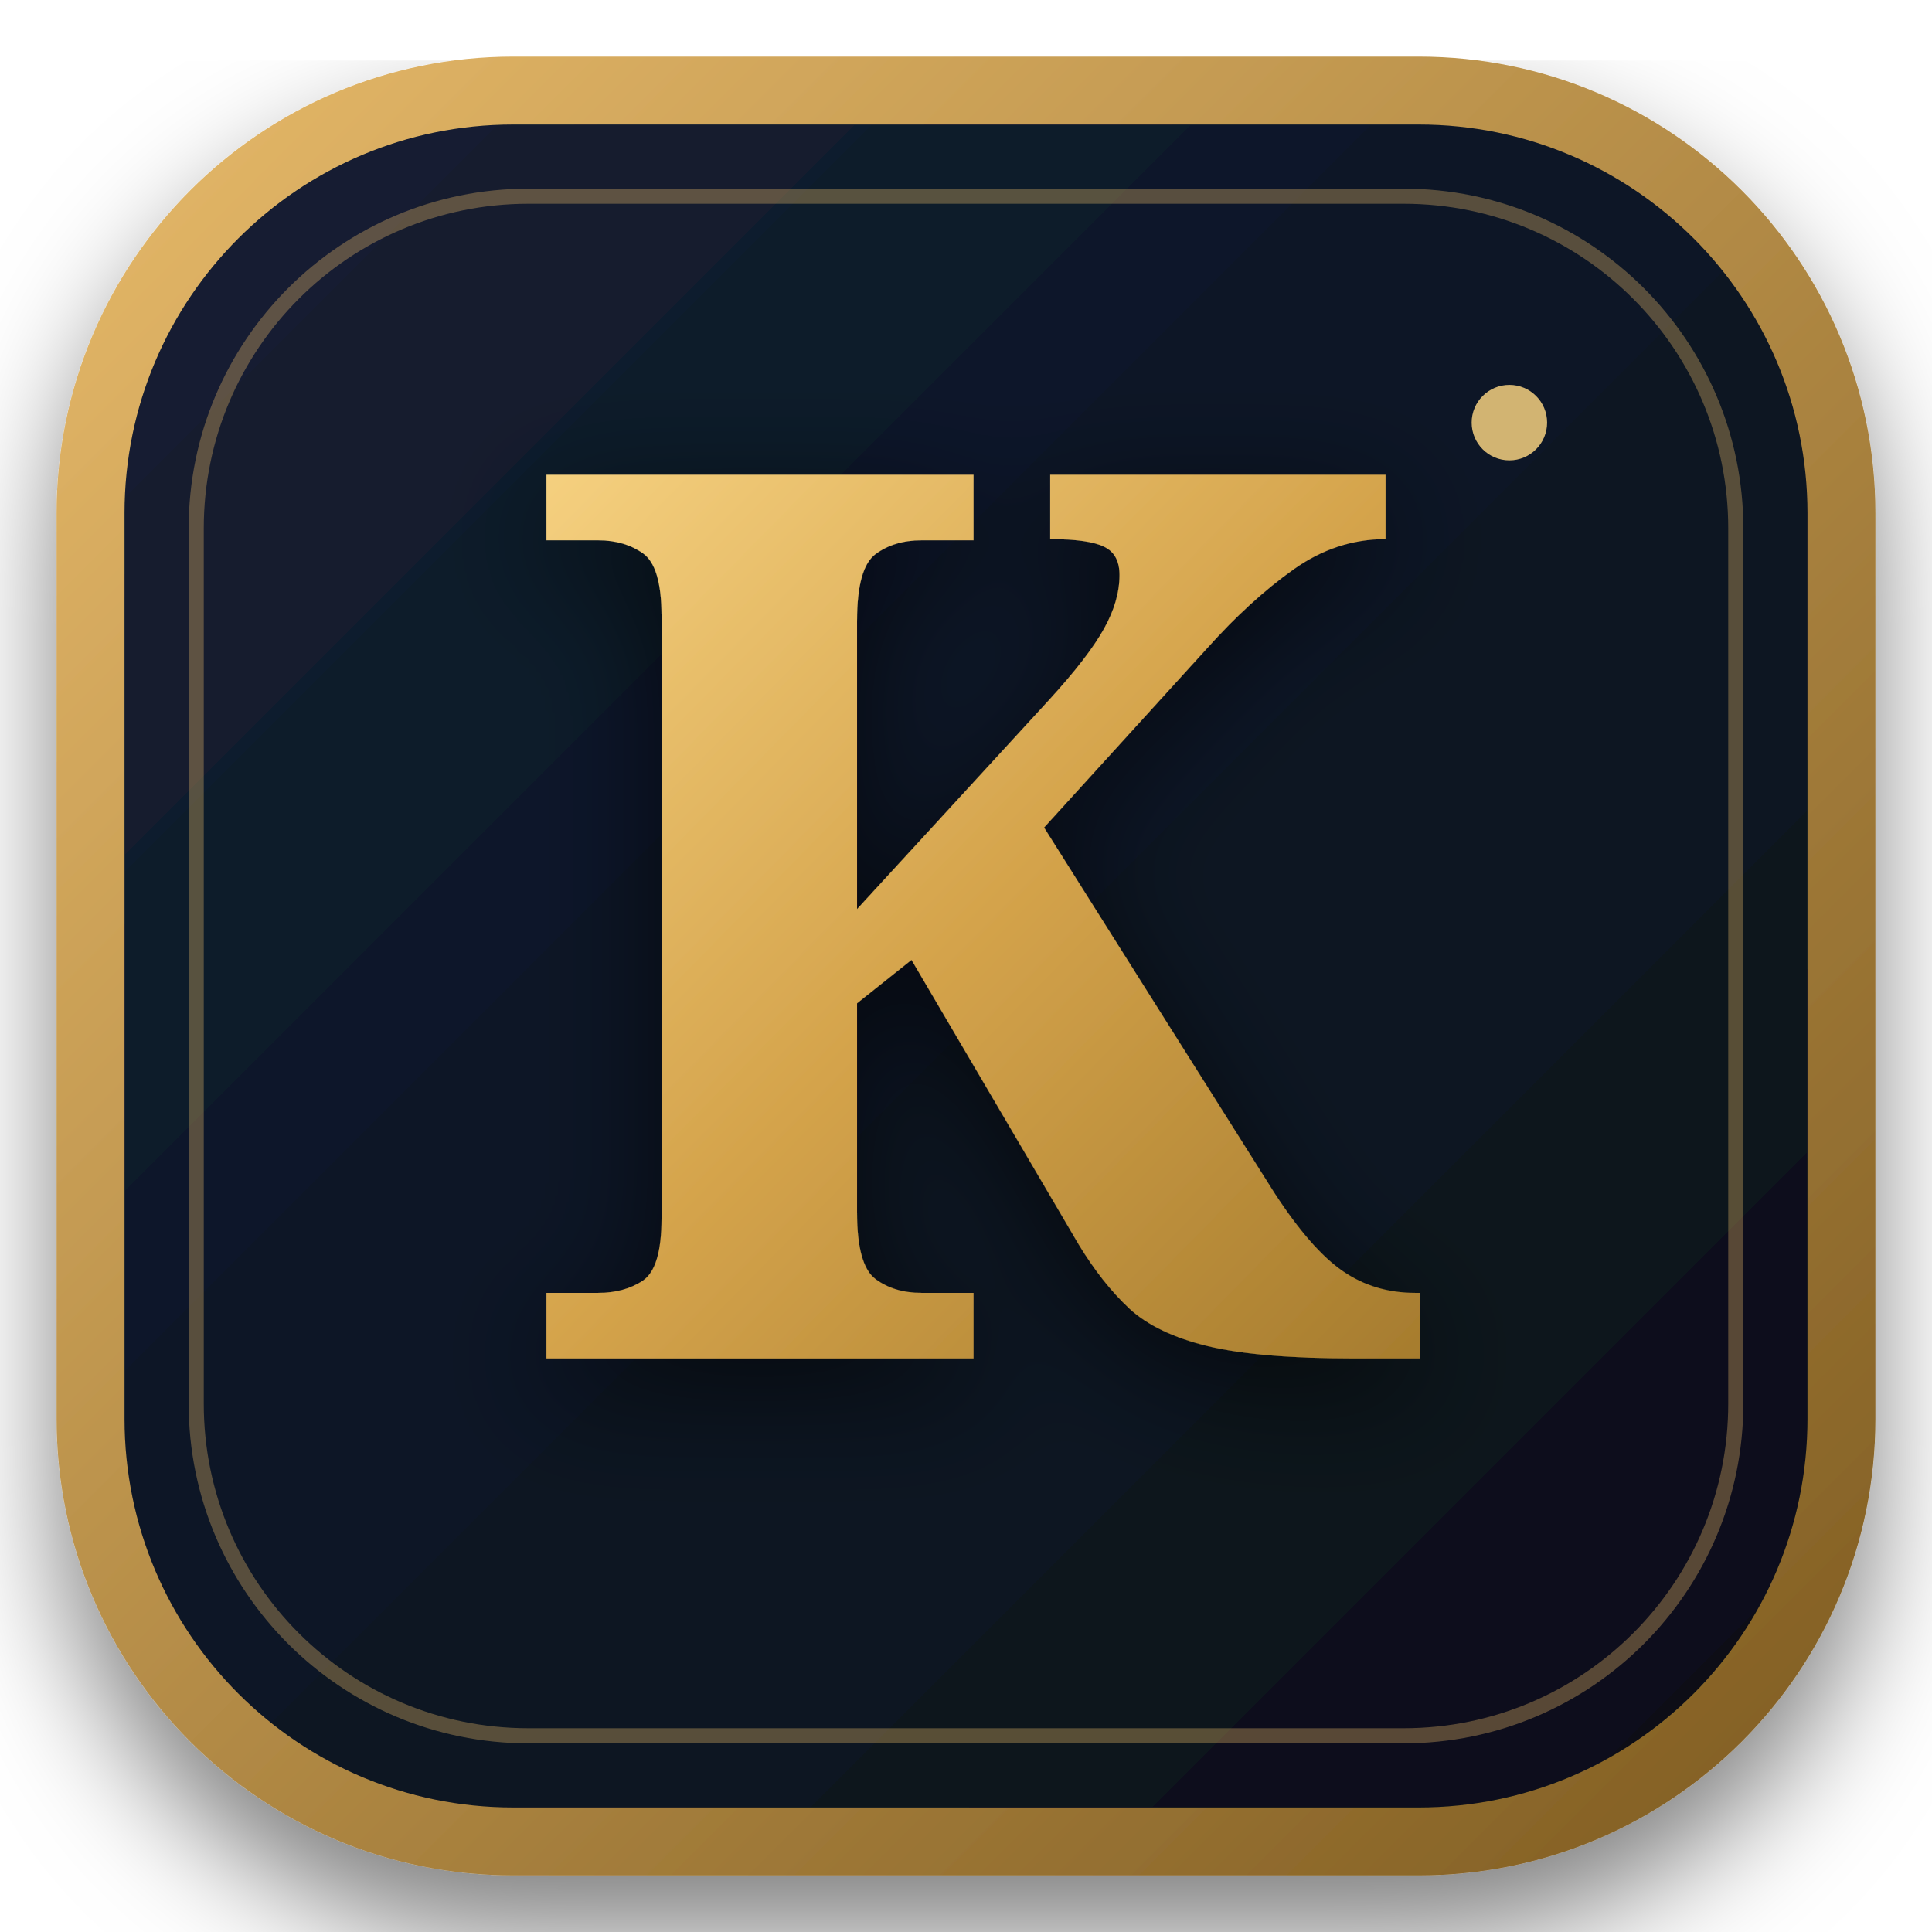
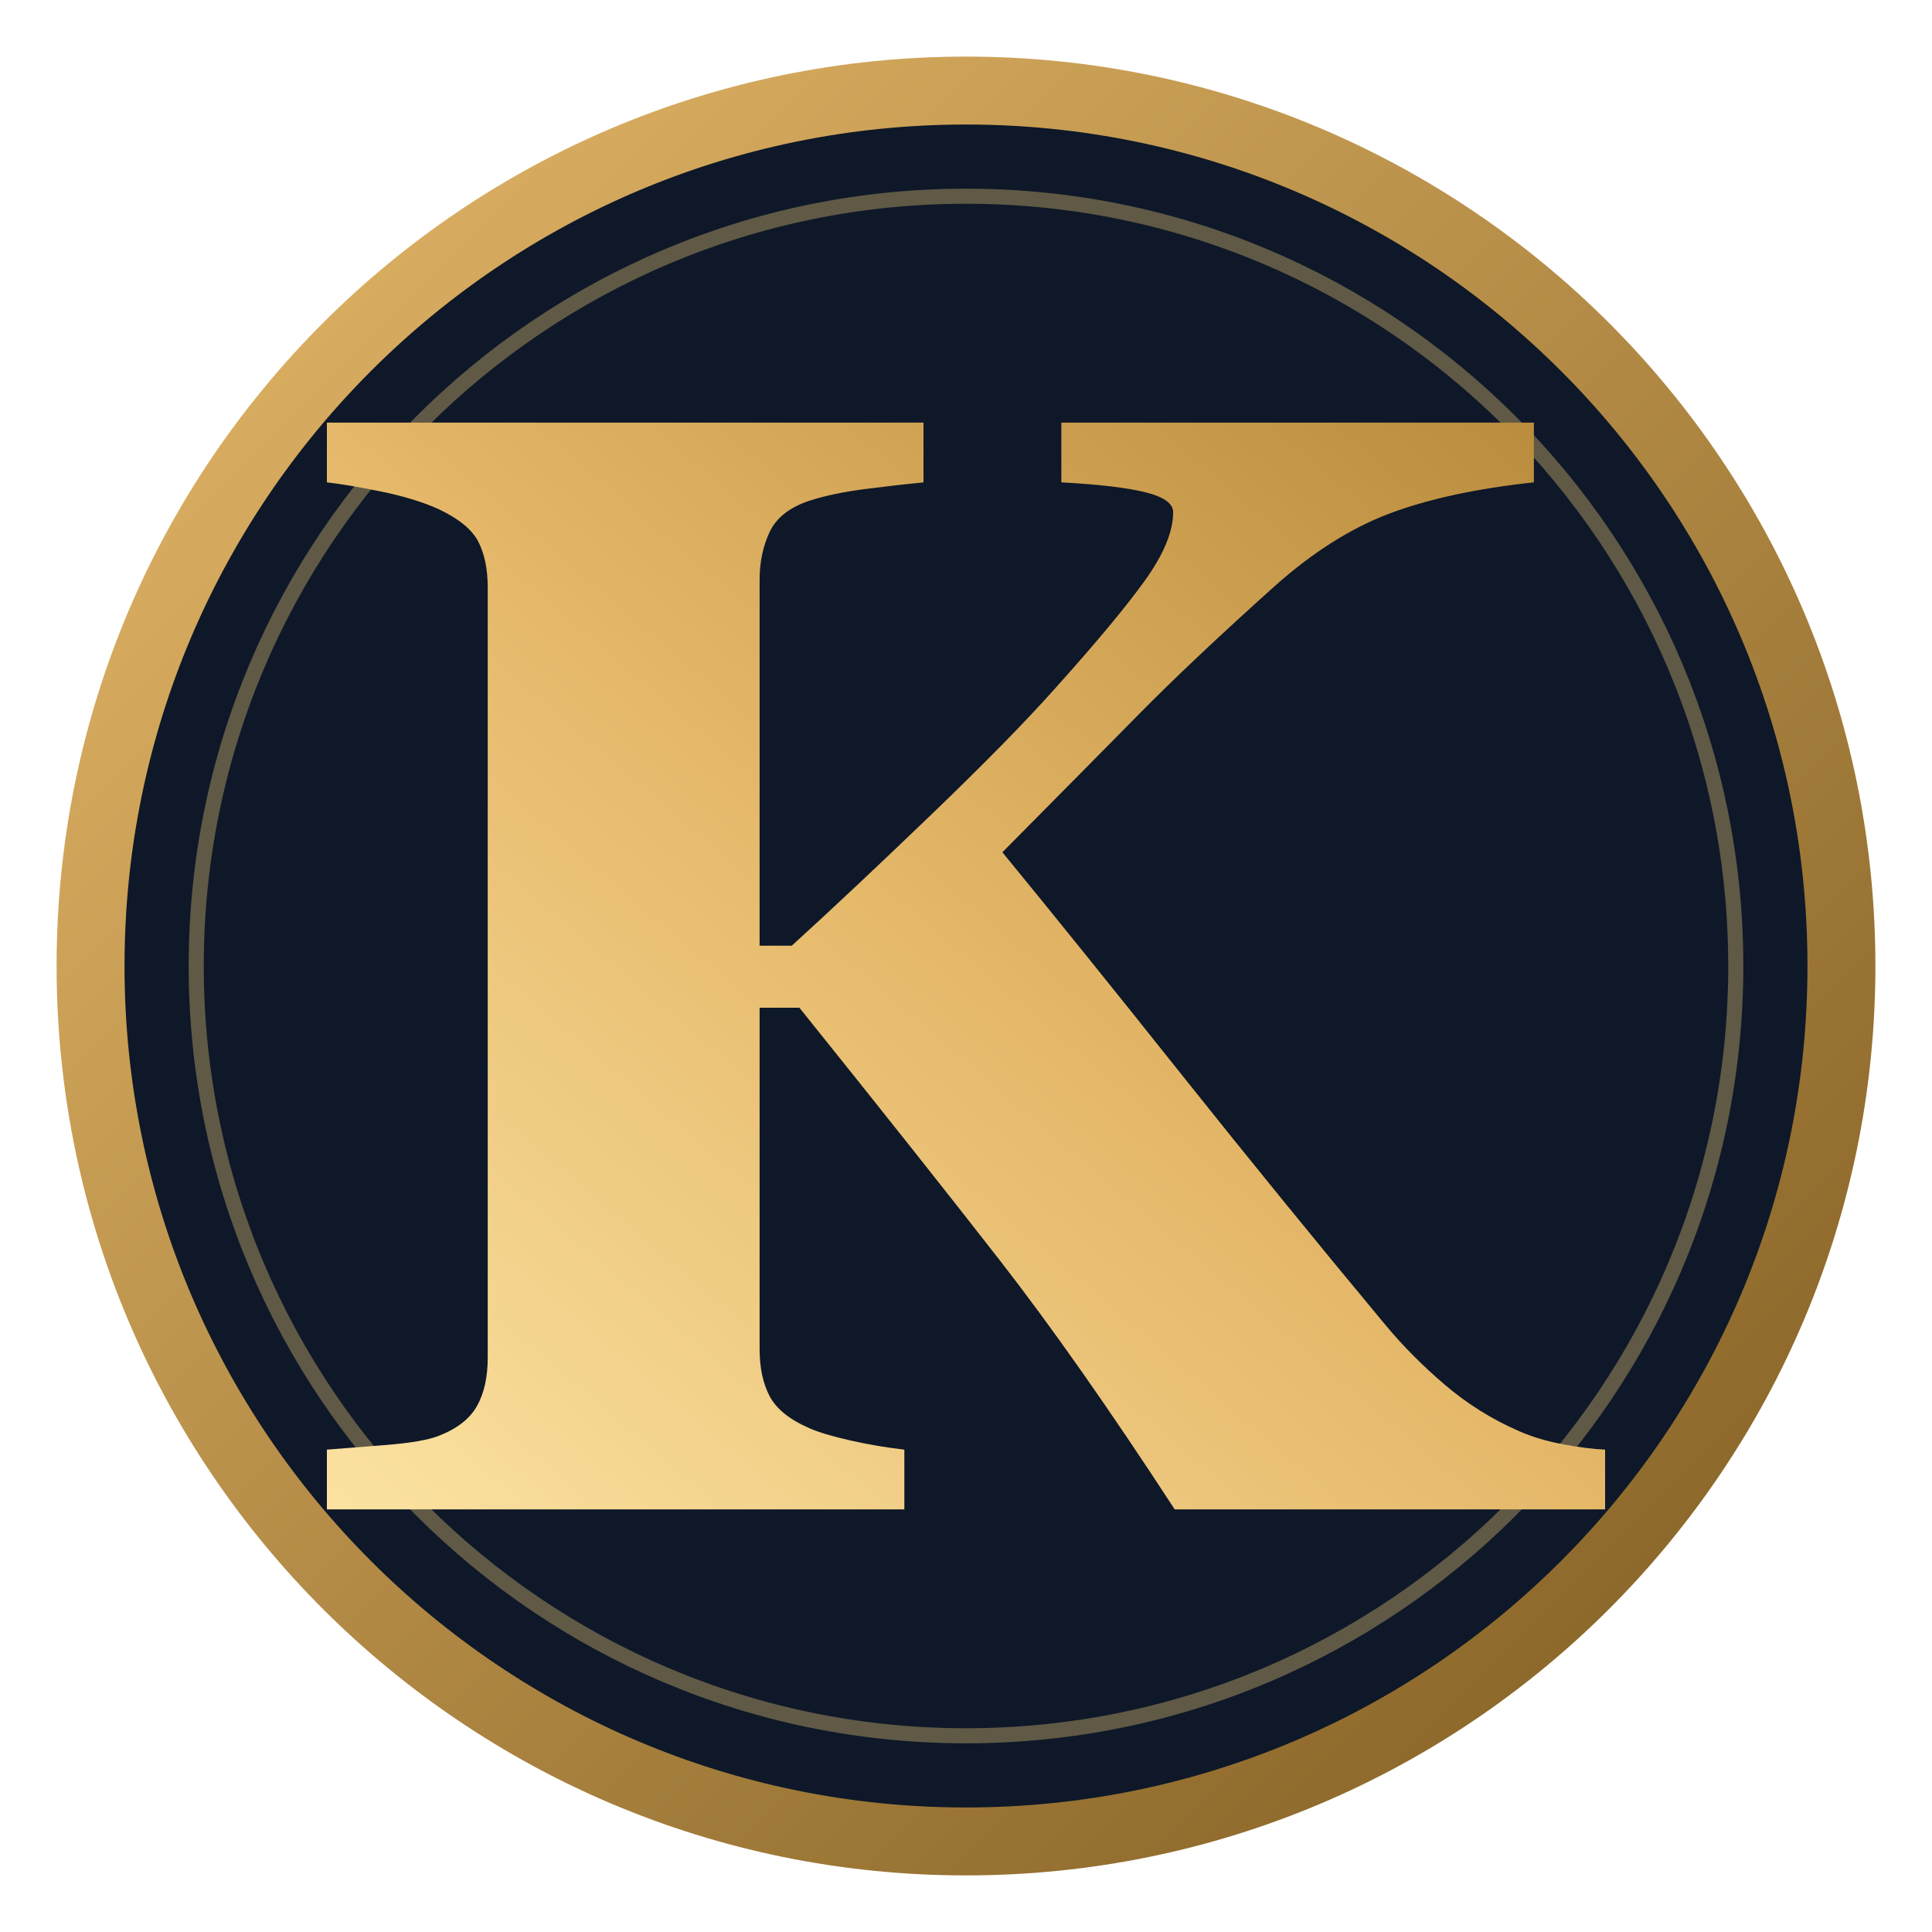
<svg xmlns="http://www.w3.org/2000/svg" viewBox="0 0 128 128" width="128" height="128">
  <defs>
-     <linearGradient id="bgGrad" x1="0%" y1="0%" x2="100%" y2="100%">
-       <stop offset="0%" stop-color="#141f33" />
-       <stop offset="100%" stop-color="#090e17" />
-     </linearGradient>
    <linearGradient id="goldGrad" x1="0%" y1="0%" x2="100%" y2="100%">
-       <stop offset="0%" stop-color="#f5d07f" />
-       <stop offset="50%" stop-color="#d4a34b" />
-       <stop offset="100%" stop-color="#a67c2e" />
+       <stop offset="0%" stop-color="#fbe2a1" />
+       <stop offset="50%" stop-color="#e5b869" />
+       <stop offset="100%" stop-color="#b88a3b" />
    </linearGradient>
    <linearGradient id="borderGrad" x1="0%" y1="0%" x2="100%" y2="100%">
      <stop offset="0%" stop-color="#e5b869" />
      <stop offset="100%" stop-color="#805d22" />
    </linearGradient>
-     <filter id="shadow" x="-20%" y="-20%" width="140%" height="140%">
-       <feDropShadow dx="0" dy="4" stdDeviation="4" flood-color="#000" flood-opacity="0.5" />
-     </filter>
  </defs>
-   <rect x="6" y="6" width="116" height="116" rx="28" fill="url(#bgGrad)" stroke="url(#borderGrad)" stroke-width="4.5" filter="url(#shadow)" />
-   <rect x="13" y="13" width="102" height="102" rx="22" fill="none" stroke="#e5b869" stroke-width="1" stroke-opacity="0.35" />
-   <text x="64" y="90" font-family="'Cormorant Garamond', 'Playfair Display', 'Georgia', serif" font-size="82" font-weight="700" fill="url(#goldGrad)" text-anchor="middle" filter="drop-shadow(0 2px 4px rgba(0,0,0,0.6))">K</text>
-   <circle cx="100" cy="28" r="2.5" fill="#f5d07f" opacity="0.85" />
+   <circle cx="64" cy="64" r="58" fill="#0e1828" stroke="url(#borderGrad)" stroke-width="4.5" />
+   <circle cx="64" cy="64" r="51" fill="none" stroke="#f5d07f" stroke-width="1" stroke-opacity="0.35" />
+   <g transform="translate(64, 64) scale(0.05074, -0.05074) translate(-901.50, -709.50)">
+     <path d="M1736 0H1174Q1047 195 945.0 326.0Q843 457 684 655H632V209Q632 173 645.0 148.0Q658 123 697 106Q715 98 750.5 90.0Q786 82 821 78V0H67V78Q94 80 143.5 84.0Q193 88 213 96Q249 110 263.0 135.0Q277 160 277 198V1204Q277 1239 265.0 1263.0Q253 1287 213 1306Q182 1320 138.0 1329.0Q94 1338 67 1341V1419H846V1341Q815 1338 771.5 1332.5Q728 1327 697 1317Q658 1304 645.0 1276.0Q632 1248 632 1214V736H674Q752 807 856.0 907.0Q960 1007 1017 1071Q1097 1160 1134.5 1212.0Q1172 1264 1172 1302Q1172 1319 1136.0 1328.0Q1100 1337 1026 1341V1419H1643V1341Q1531 1329 1455.0 1300.5Q1379 1272 1304 1205Q1197 1109 1127.5 1038.5Q1058 968 949 858Q1045 741 1180.0 571.5Q1315 402 1449 241Q1483 200 1527.0 162.5Q1571 125 1624 102Q1649 91 1681.0 85.0Q1713 79 1736 78Z" fill="url(#goldGrad)" />
+   </g>
</svg>
